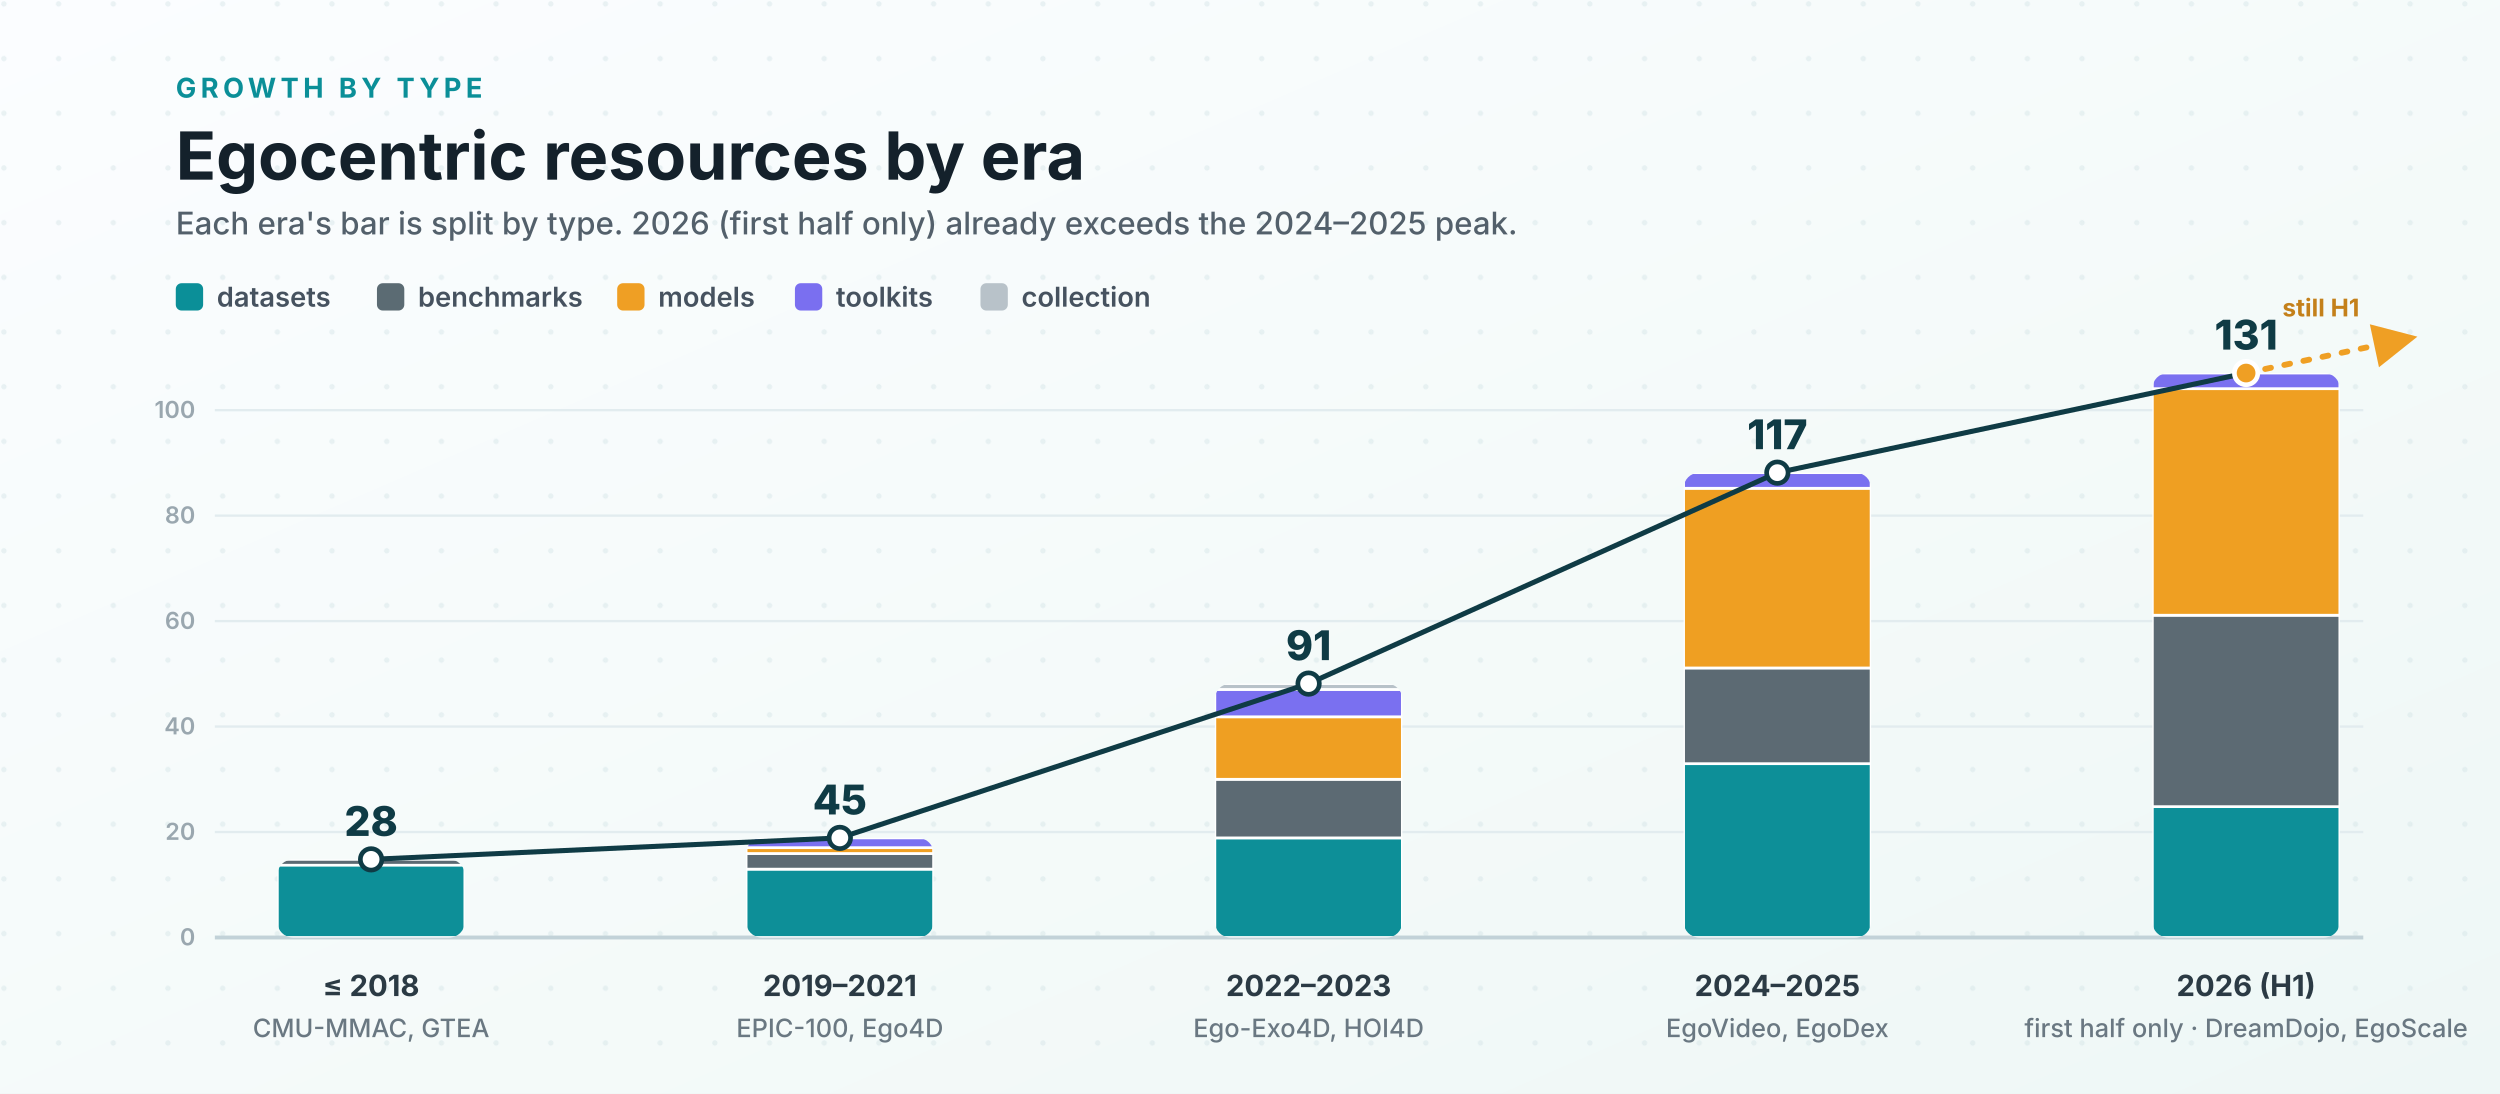
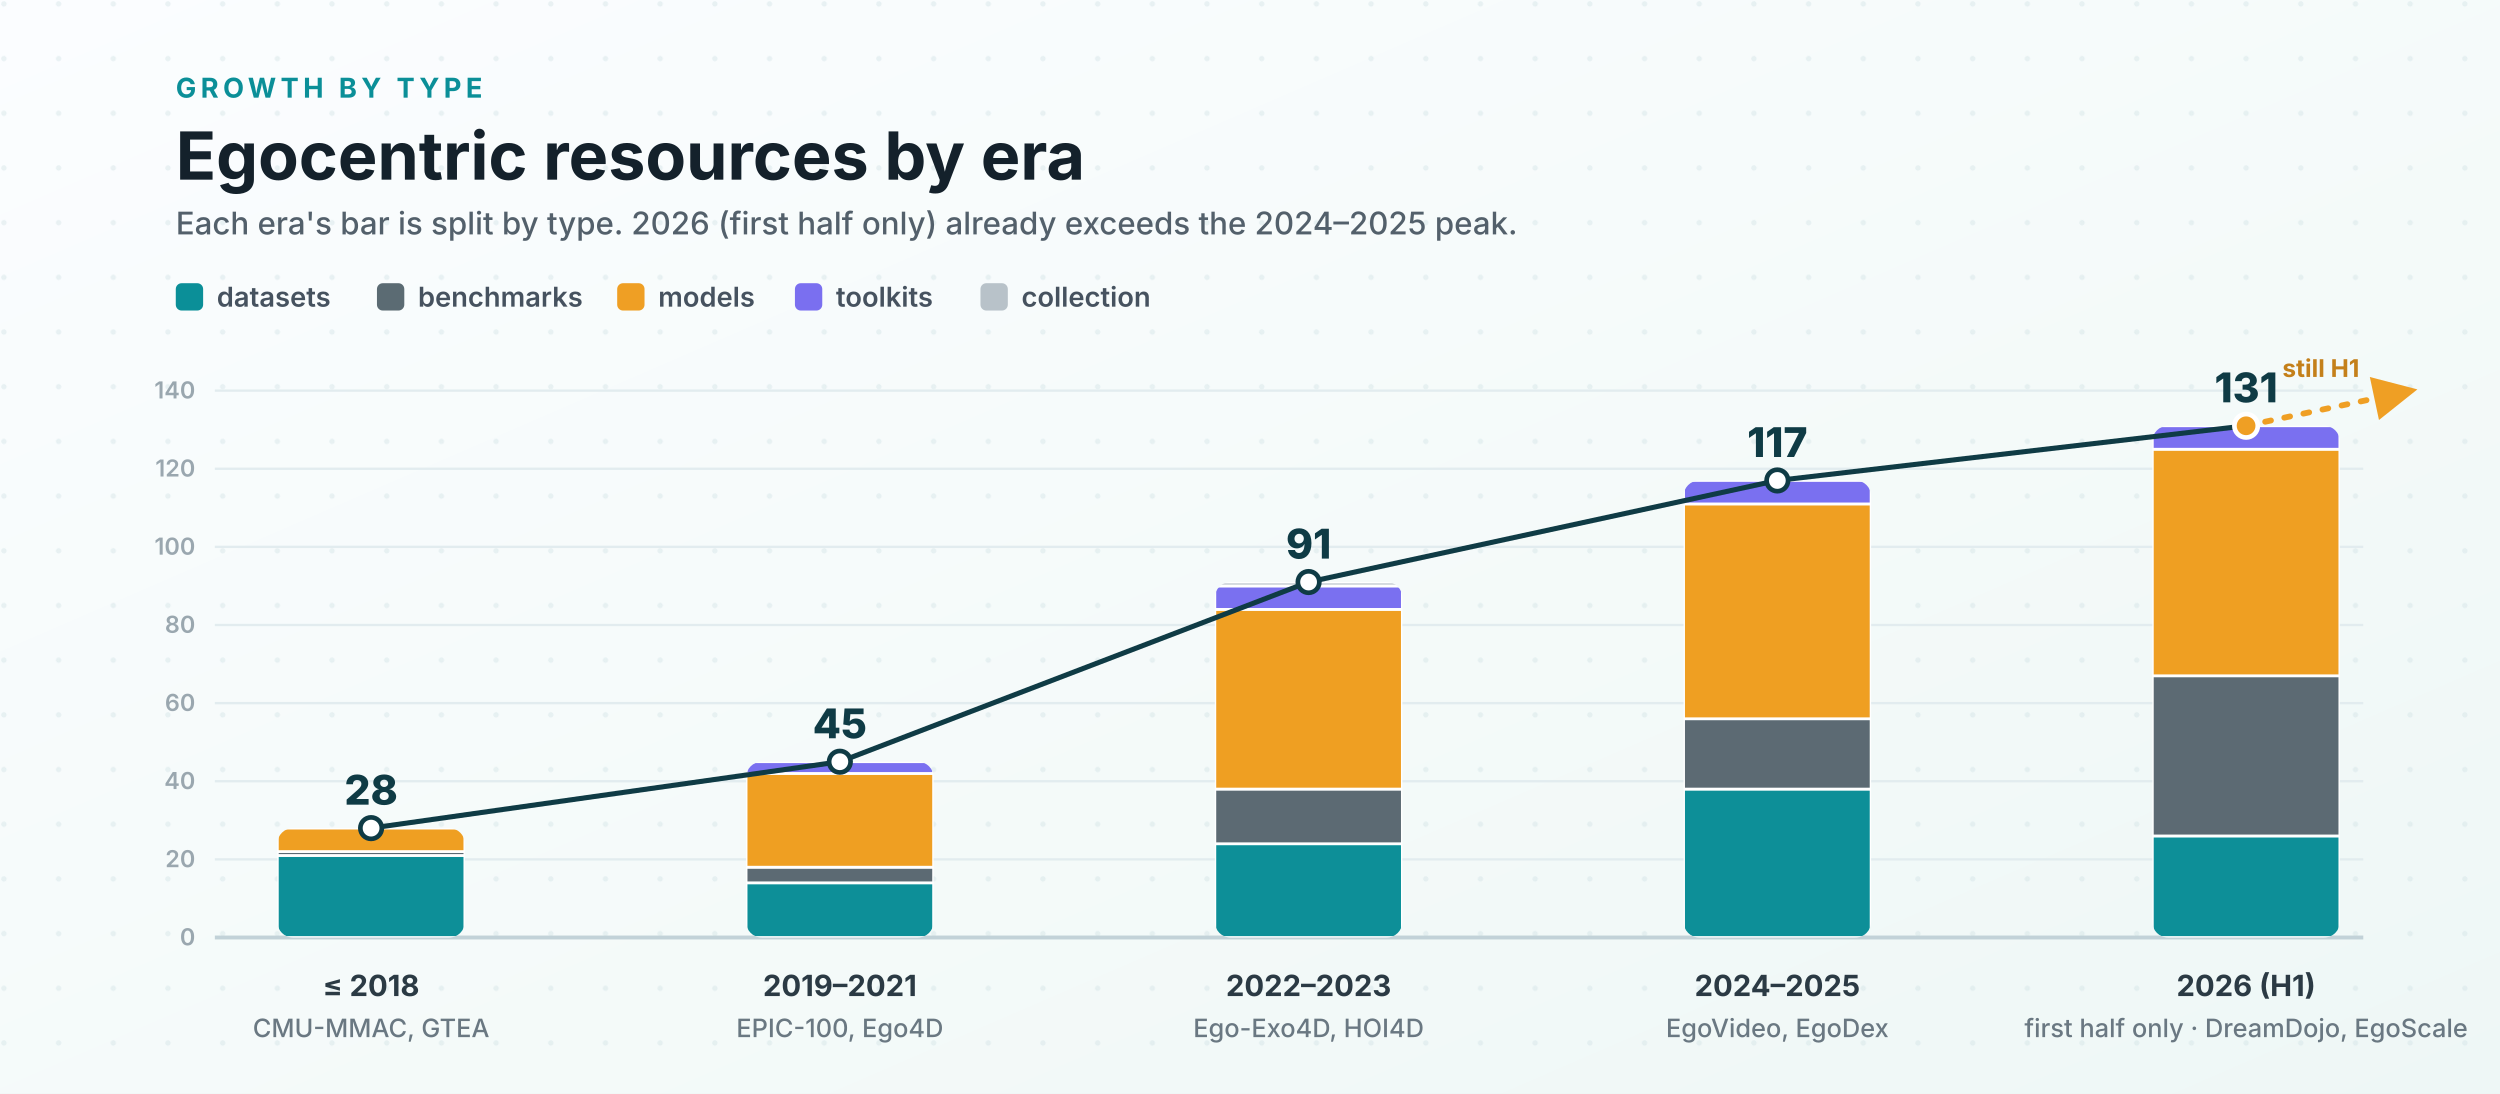
<svg xmlns="http://www.w3.org/2000/svg" viewBox="0 0 1280 560" role="img" aria-labelledby="title desc">
  <defs>
    <linearGradient id="bg" x1="0" x2="1" y1="0" y2="1">
      <stop offset="0" stop-color="#fbfdff" />
      <stop offset="0.6" stop-color="#f4faf9" />
      <stop offset="1" stop-color="#eef7f6" />
    </linearGradient>
    <pattern id="dots" width="28" height="28" patternUnits="userSpaceOnUse">
      <circle cx="2" cy="2" r="1.4" fill="#cfe0e4" opacity="0.4" />
    </pattern>
    <filter id="shadow" x="-14%" y="-14%" width="128%" height="140%">
      <feDropShadow dx="0" dy="6" stdDeviation="7" flood-color="#0f2a33" flood-opacity="0.12" />
    </filter>
    <marker id="up" viewBox="0 0 10 10" refX="6.5" refY="5" markerWidth="7.5" markerHeight="7.5" orient="auto-start-reverse">
      <path d="M0 0 L10 5 L0 10 z" fill="#ef9f24" />
    </marker>
    <clipPath id="c1">
-       <rect x="142" y="440" width="96" height="40" rx="8" />
+       <rect x="142" y="424" width="96" height="56" rx="8" />
    </clipPath>
    <clipPath id="c2">
-       <rect x="382" y="429" width="96" height="51" rx="8" />
+       <rect x="382" y="390" width="96" height="90" rx="8" />
    </clipPath>
    <clipPath id="c3">
-       <rect x="622" y="350" width="96" height="130" rx="8" />
+       <rect x="622" y="298" width="96" height="182" rx="8" />
    </clipPath>
    <clipPath id="c4">
-       <rect x="862" y="242" width="96" height="238" rx="8" />
+       <rect x="862" y="246" width="96" height="234" rx="8" />
    </clipPath>
    <clipPath id="c5">
-       <rect x="1102" y="191" width="96" height="289" rx="8" />
+       <rect x="1102" y="218" width="96" height="262" rx="8" />
    </clipPath>
    <style>
      .ink { fill: #14212b; }
      .kicker { font: 700 14px system-ui, -apple-system, "Segoe UI", sans-serif; fill: #0b8f98; letter-spacing: .16em; }
      .title { font: 700 34px system-ui, -apple-system, "Segoe UI", sans-serif; }
      .subtitle { font: 500 16px system-ui, -apple-system, "Segoe UI", sans-serif; fill: #53606b; }
      .count { font: 800 21px system-ui, -apple-system, "Segoe UI", sans-serif; fill: #0f3b45; }
      .era { font: 700 15px system-ui, -apple-system, "Segoe UI", sans-serif; fill: #2b3a44; }
      .anchor { font: 500 13px system-ui, -apple-system, "Segoe UI", sans-serif; fill: #6a7882; }
      .grid { stroke: #e2ecef; stroke-width: 1.2; }
      .gridlabel { font: 600 12px system-ui, -apple-system, "Segoe UI", sans-serif; fill: #9aa7af; }
      .axis { stroke: #c2d2d8; stroke-width: 2; }
      .trend { stroke: #0f3b45; stroke-width: 2.6; fill: none; stroke-linejoin: round; stroke-linecap: round; }
      .proj { stroke: #ef9f24; stroke-width: 3; fill: none; stroke-dasharray: 3 7; stroke-linecap: round; }
      .note { font: 700 12.5px system-ui, -apple-system, "Segoe UI", sans-serif; fill: #c4801a; }
      .seg { stroke: #ffffff; stroke-width: 1.4; }
      .lg { font: 600 14px system-ui, -apple-system, "Segoe UI", sans-serif; fill: #46525f; }
    </style>
  </defs>
  <rect width="1280" height="560" fill="url(#bg)" />
  <rect width="1280" height="560" fill="url(#dots)" />
  <text class="kicker" x="90" y="50">GROWTH BY TYPE</text>
  <text class="title ink" x="90" y="92">Egocentric resources by era</text>
  <text class="subtitle" x="90" y="120">Each era's bar is split by type. 2026 (first half only) already exceeds the 2024–2025 peak.</text>
  <g>
    <rect x="90" y="145" width="14" height="14" rx="3" fill="#0b8f98" />
    <text class="lg" x="111" y="157">datasets</text>
    <rect x="193" y="145" width="14" height="14" rx="3" fill="#5b6b73" />
    <text class="lg" x="214" y="157">benchmarks</text>
    <rect x="316" y="145" width="14" height="14" rx="3" fill="#ef9f24" />
    <text class="lg" x="337" y="157">models</text>
    <rect x="407" y="145" width="14" height="14" rx="3" fill="#7a6ff0" />
    <text class="lg" x="428" y="157">toolkits</text>
    <rect x="502" y="145" width="14" height="14" rx="3" fill="#b8c2c9" />
    <text class="lg" x="523" y="157">collection</text>
  </g>
-   <line class="grid" x1="110" y1="426" x2="1210" y2="426" />
-   <line class="grid" x1="110" y1="372" x2="1210" y2="372" />
-   <line class="grid" x1="110" y1="318" x2="1210" y2="318" />
-   <line class="grid" x1="110" y1="264" x2="1210" y2="264" />
-   <line class="grid" x1="110" y1="210" x2="1210" y2="210" />
+   <line class="grid" x1="110" y1="440" x2="1210" y2="440" />
+   <text class="gridlabel" x="100" y="444" text-anchor="end">20</text>
+   <line class="grid" x1="110" y1="400" x2="1210" y2="400" />
+   <text class="gridlabel" x="100" y="404" text-anchor="end">40</text>
+   <line class="grid" x1="110" y1="360" x2="1210" y2="360" />
+   <text class="gridlabel" x="100" y="364" text-anchor="end">60</text>
+   <line class="grid" x1="110" y1="320" x2="1210" y2="320" />
+   <text class="gridlabel" x="100" y="324" text-anchor="end">80</text>
+   <line class="grid" x1="110" y1="280" x2="1210" y2="280" />
+   <text class="gridlabel" x="100" y="284" text-anchor="end">100</text>
+   <line class="grid" x1="110" y1="240" x2="1210" y2="240" />
+   <text class="gridlabel" x="100" y="244" text-anchor="end">120</text>
+   <line class="grid" x1="110" y1="200" x2="1210" y2="200" />
+   <text class="gridlabel" x="100" y="204" text-anchor="end">140</text>
  <text class="gridlabel" x="100" y="484" text-anchor="end">0</text>
-   <text class="gridlabel" x="100" y="430" text-anchor="end">20</text>
-   <text class="gridlabel" x="100" y="376" text-anchor="end">40</text>
-   <text class="gridlabel" x="100" y="322" text-anchor="end">60</text>
-   <text class="gridlabel" x="100" y="268" text-anchor="end">80</text>
-   <text class="gridlabel" x="100" y="214" text-anchor="end">100</text>
  <line class="axis" x1="110" y1="480" x2="1210" y2="480" />
  <g clip-path="url(#c1)" filter="url(#shadow)">
-     <rect class="seg" x="142" y="442" width="96" height="38" fill="#0b8f98" />
-     <rect class="seg" x="142" y="440" width="96" height="3" fill="#5b6b73" />
+     <rect class="seg" x="142" y="438" width="96" height="42" fill="#0b8f98" />
+     <rect class="seg" x="142" y="436" width="96" height="2" fill="#5b6b73" />
+     <rect class="seg" x="142" y="424" width="96" height="12" fill="#ef9f24" />
  </g>
  <g clip-path="url(#c2)" filter="url(#shadow)">
-     <rect class="seg" x="382" y="445" width="96" height="35" fill="#0b8f98" />
-     <rect class="seg" x="382" y="437" width="96" height="8" fill="#5b6b73" />
-     <rect class="seg" x="382" y="434" width="96" height="3" fill="#ef9f24" />
-     <rect class="seg" x="382" y="429" width="96" height="5" fill="#7a6ff0" />
+     <rect class="seg" x="382" y="452" width="96" height="28" fill="#0b8f98" />
+     <rect class="seg" x="382" y="444" width="96" height="8" fill="#5b6b73" />
+     <rect class="seg" x="382" y="396" width="96" height="48" fill="#ef9f24" />
+     <rect class="seg" x="382" y="390" width="96" height="6" fill="#7a6ff0" />
  </g>
  <g clip-path="url(#c3)" filter="url(#shadow)">
-     <rect class="seg" x="622" y="429" width="96" height="51" fill="#0b8f98" />
-     <rect class="seg" x="622" y="399" width="96" height="30" fill="#5b6b73" />
-     <rect class="seg" x="622" y="367" width="96" height="32" fill="#ef9f24" />
-     <rect class="seg" x="622" y="353" width="96" height="14" fill="#7a6ff0" />
-     <rect class="seg" x="622" y="350" width="96" height="3" fill="#b8c2c9" />
+     <rect class="seg" x="622" y="432" width="96" height="48" fill="#0b8f98" />
+     <rect class="seg" x="622" y="404" width="96" height="28" fill="#5b6b73" />
+     <rect class="seg" x="622" y="312" width="96" height="92" fill="#ef9f24" />
+     <rect class="seg" x="622" y="300" width="96" height="12" fill="#7a6ff0" />
+     <rect class="seg" x="622" y="298" width="96" height="2" fill="#b8c2c9" />
  </g>
  <g clip-path="url(#c4)" filter="url(#shadow)">
-     <rect class="seg" x="862" y="391" width="96" height="89" fill="#0b8f98" />
-     <rect class="seg" x="862" y="342" width="96" height="49" fill="#5b6b73" />
-     <rect class="seg" x="862" y="250" width="96" height="92" fill="#ef9f24" />
-     <rect class="seg" x="862" y="242" width="96" height="8" fill="#7a6ff0" />
+     <rect class="seg" x="862" y="404" width="96" height="76" fill="#0b8f98" />
+     <rect class="seg" x="862" y="368" width="96" height="36" fill="#5b6b73" />
+     <rect class="seg" x="862" y="258" width="96" height="110" fill="#ef9f24" />
+     <rect class="seg" x="862" y="246" width="96" height="12" fill="#7a6ff0" />
  </g>
  <g clip-path="url(#c5)" filter="url(#shadow)">
-     <rect class="seg" x="1102" y="413" width="96" height="67" fill="#0b8f98" />
-     <rect class="seg" x="1102" y="315" width="96" height="98" fill="#5b6b73" />
-     <rect class="seg" x="1102" y="199" width="96" height="116" fill="#ef9f24" />
-     <rect class="seg" x="1102" y="191" width="96" height="8" fill="#7a6ff0" />
+     <rect class="seg" x="1102" y="428" width="96" height="52" fill="#0b8f98" />
+     <rect class="seg" x="1102" y="346" width="96" height="82" fill="#5b6b73" />
+     <rect class="seg" x="1102" y="230" width="96" height="116" fill="#ef9f24" />
+     <rect class="seg" x="1102" y="218" width="96" height="12" fill="#7a6ff0" />
  </g>
-   <polyline class="trend" points="190,440 430,429 670,350 910,242 1150,191" />
-   <path class="proj" d="M1150 191 L1230 174" marker-end="url(#up)" />
-   <text class="note" x="1208" y="162" text-anchor="end">still H1</text>
+   <polyline class="trend" points="190,424 430,390 670,298 910,246 1150,218" />
+   <path class="proj" d="M1150 218 L1230 201" marker-end="url(#up)" />
+   <text class="note" x="1208" y="193" text-anchor="end">still H1</text>
  <g>
-     <circle cx="190" cy="440" r="5.5" fill="#ffffff" stroke="#0f3b45" stroke-width="2.4" />
-     <circle cx="430" cy="429" r="5.5" fill="#ffffff" stroke="#0f3b45" stroke-width="2.4" />
-     <circle cx="670" cy="350" r="5.5" fill="#ffffff" stroke="#0f3b45" stroke-width="2.4" />
-     <circle cx="910" cy="242" r="5.5" fill="#ffffff" stroke="#0f3b45" stroke-width="2.4" />
-     <circle cx="1150" cy="191" r="6" fill="#ef9f24" stroke="#ffffff" stroke-width="2.4" />
+     <circle cx="190" cy="424" r="5.5" fill="#ffffff" stroke="#0f3b45" stroke-width="2.4" />
+     <circle cx="430" cy="390" r="5.5" fill="#ffffff" stroke="#0f3b45" stroke-width="2.4" />
+     <circle cx="670" cy="298" r="5.5" fill="#ffffff" stroke="#0f3b45" stroke-width="2.4" />
+     <circle cx="910" cy="246" r="5.5" fill="#ffffff" stroke="#0f3b45" stroke-width="2.4" />
+     <circle cx="1150" cy="218" r="6" fill="#ef9f24" stroke="#ffffff" stroke-width="2.4" />
  </g>
-   <text class="count" x="190" y="428" text-anchor="middle">28</text>
-   <text class="count" x="430" y="417" text-anchor="middle">45</text>
-   <text class="count" x="670" y="338" text-anchor="middle">91</text>
-   <text class="count" x="910" y="230" text-anchor="middle">117</text>
-   <text class="count" x="1150" y="179" text-anchor="middle">131</text>
+   <text class="count" x="190" y="412" text-anchor="middle">28</text>
+   <text class="count" x="430" y="378" text-anchor="middle">45</text>
+   <text class="count" x="670" y="286" text-anchor="middle">91</text>
+   <text class="count" x="910" y="234" text-anchor="middle">117</text>
+   <text class="count" x="1150" y="206" text-anchor="middle">131</text>
  <text class="era" x="190" y="510" text-anchor="middle">≤ 2018</text>
  <text class="anchor" x="190" y="531" text-anchor="middle">CMU-MMAC, GTEA</text>
  <text class="era" x="430" y="510" text-anchor="middle">2019–2021</text>
  <text class="anchor" x="430" y="531" text-anchor="middle">EPIC-100, Ego4D</text>
  <text class="era" x="670" y="510" text-anchor="middle">2022–2023</text>
  <text class="anchor" x="670" y="531" text-anchor="middle">Ego-Exo4D, HOI4D</text>
  <text class="era" x="910" y="510" text-anchor="middle">2024–2025</text>
  <text class="anchor" x="910" y="531" text-anchor="middle">EgoVideo, EgoDex</text>
  <text class="era" x="1150" y="510" text-anchor="middle">2026 (H1)</text>
  <text class="anchor" x="1150" y="531" text-anchor="middle">first half only · DreamDojo, EgoScale</text>
</svg>
